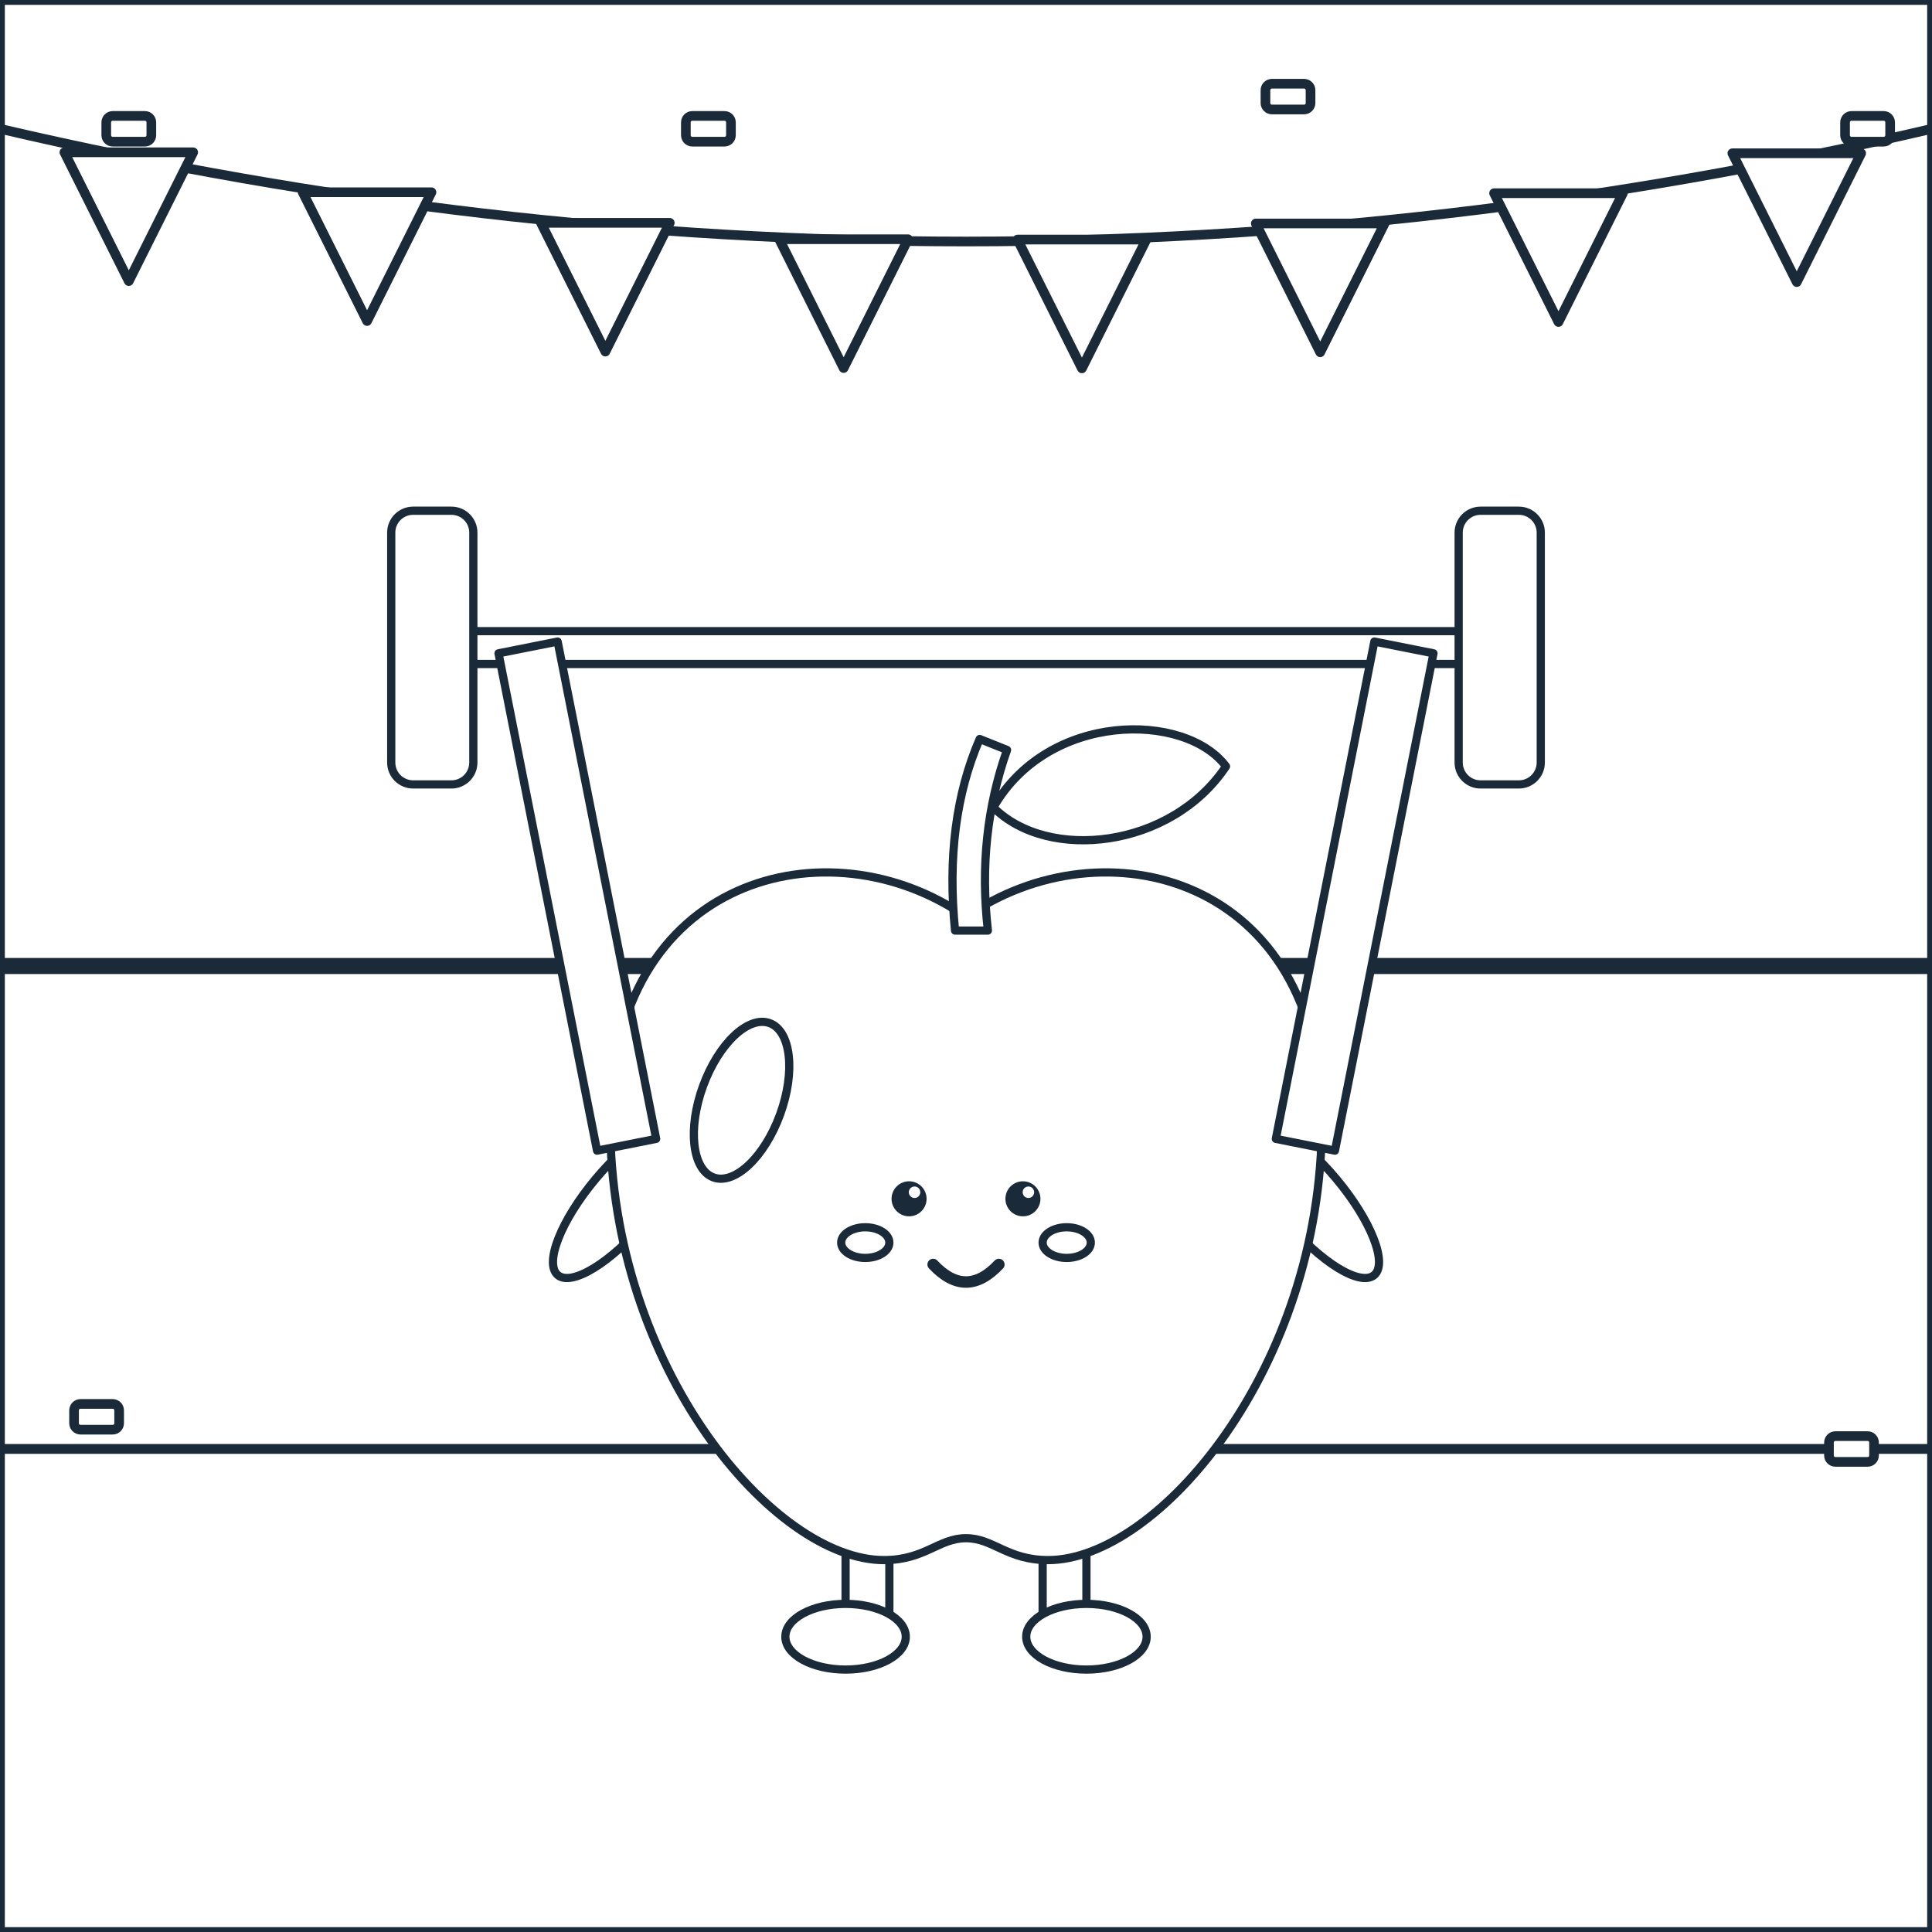
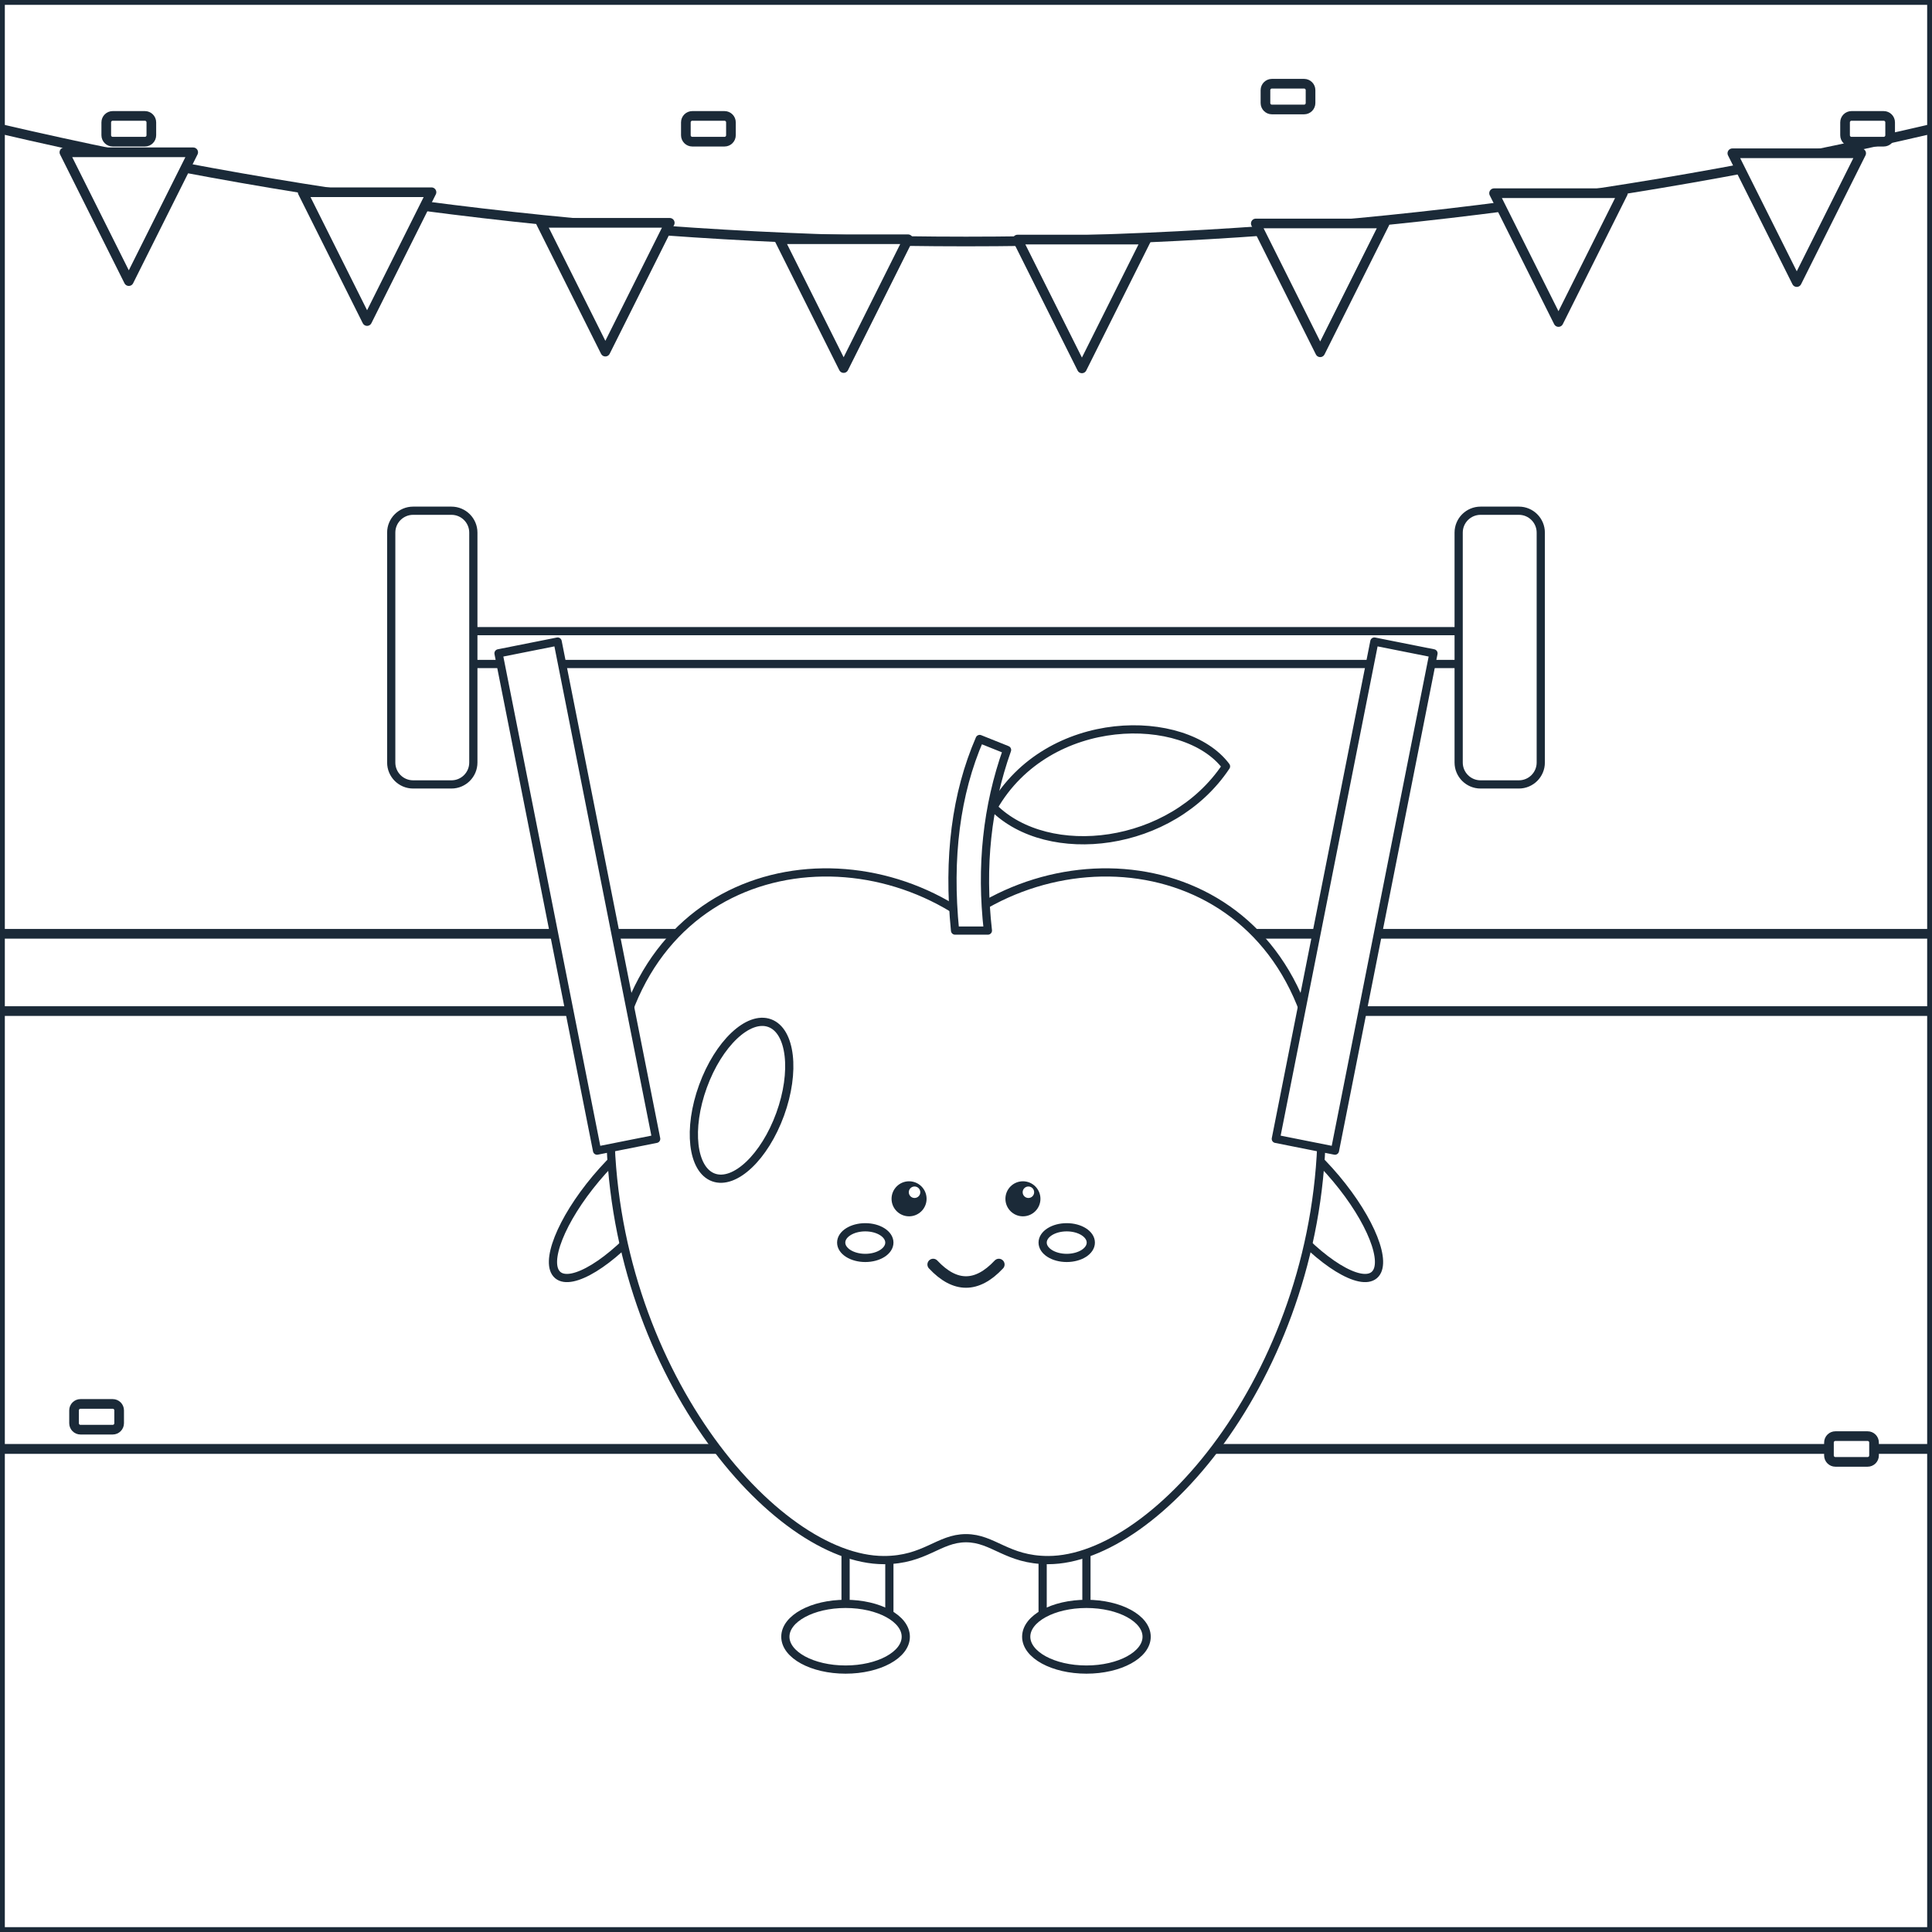
<svg xmlns="http://www.w3.org/2000/svg" viewBox="0 0 600 600" data-picture="tao-the-thao--cu-ta">
  <g class="scene-back">
    <rect x="0" y="0" width="600" height="600" rx="0" id="r-nen-troi" data-region="nen-troi" class="region" fill="#FFFFFF" stroke="#1B2A38" stroke-width="3" stroke-linejoin="round" />
    <rect x="0" y="0" width="600" height="450" rx="0" id="r-tuong-nha-thi-dau" data-region="tuong-nha-thi-dau" class="region" fill="#FFFFFF" stroke="#1B2A38" stroke-width="3" stroke-linejoin="round" />
-     <g class="deco" pointer-events="none">
-       <path d="M 0 300 L 600 300" fill="none" stroke="#1B2A38" stroke-width="5" stroke-linecap="round" stroke-linejoin="round" />
-     </g>
+     <rect x="0" y="290" width="600" height="24" rx="0" id="r-soc-tuong-nha-thi-dau" data-region="soc-tuong-nha-thi-dau" class="region" fill="#FFFFFF" stroke="#1B2A38" stroke-width="3" stroke-linejoin="round" />
    <g class="deco" pointer-events="none">
      <path d="M 0 40 Q 300 110 600 40" fill="none" stroke="#1B2A38" stroke-width="3" stroke-linecap="round" stroke-linejoin="round" />
    </g>
    <polygon points="20,47.3 60,47.3 40,87.3" id="r-co-nha-thi-dau-1" data-region="co-nha-thi-dau-1" class="region" fill="#FFFFFF" stroke="#1B2A38" stroke-width="3" stroke-linejoin="round" />
    <polygon points="94,59.7 134,59.7 114,99.7" id="r-co-nha-thi-dau-2" data-region="co-nha-thi-dau-2" class="region" fill="#FFFFFF" stroke="#1B2A38" stroke-width="3" stroke-linejoin="round" />
    <polygon points="168,69.2 208,69.2 188,109.2" id="r-co-nha-thi-dau-3" data-region="co-nha-thi-dau-3" class="region" fill="#FFFFFF" stroke="#1B2A38" stroke-width="3" stroke-linejoin="round" />
    <polygon points="242,74.3 282,74.3 262,114.3" id="r-co-nha-thi-dau-4" data-region="co-nha-thi-dau-4" class="region" fill="#FFFFFF" stroke="#1B2A38" stroke-width="3" stroke-linejoin="round" />
    <polygon points="316,74.4 356,74.4 336,114.4" id="r-co-nha-thi-dau-5" data-region="co-nha-thi-dau-5" class="region" fill="#FFFFFF" stroke="#1B2A38" stroke-width="3" stroke-linejoin="round" />
    <polygon points="390,69.4 430,69.4 410,109.4" id="r-co-nha-thi-dau-6" data-region="co-nha-thi-dau-6" class="region" fill="#FFFFFF" stroke="#1B2A38" stroke-width="3" stroke-linejoin="round" />
    <polygon points="464,60 504,60 484,100" id="r-co-nha-thi-dau-7" data-region="co-nha-thi-dau-7" class="region" fill="#FFFFFF" stroke="#1B2A38" stroke-width="3" stroke-linejoin="round" />
    <polygon points="538,47.6 578,47.6 558,87.6" id="r-co-nha-thi-dau-8" data-region="co-nha-thi-dau-8" class="region" fill="#FFFFFF" stroke="#1B2A38" stroke-width="3" stroke-linejoin="round" />
    <rect x="0" y="450" width="600" height="150" rx="0" id="r-san-nha" data-region="san-nha" class="region" fill="#FFFFFF" stroke="#1B2A38" stroke-width="3" stroke-linejoin="round" />
  </g>
  <g id="subject" class="subject anim-float" transform="translate(0 30) translate(300 480) scale(0.85) rotate(0) translate(-300 -480)">
    <ellipse cx="174" cy="318.3" rx="12" ry="36" transform="rotate(40 174 318.3)" id="r-tay-trai" data-region="tay-trai" class="region" fill="#FFFFFF" stroke="#1B2A38" stroke-width="3" stroke-linejoin="round" />
    <ellipse cx="426" cy="318.3" rx="12" ry="36" transform="rotate(-40 426 318.3)" id="r-tay-phai" data-region="tay-phai" class="region" fill="#FFFFFF" stroke="#1B2A38" stroke-width="3" stroke-linejoin="round" />
    <rect x="256" y="430" width="16" height="46" rx="7" id="r-chan-trai" data-region="chan-trai" class="region" fill="#FFFFFF" stroke="#1B2A38" stroke-width="3" stroke-linejoin="round" />
    <rect x="328" y="430" width="16" height="46" rx="7" id="r-chan-phai" data-region="chan-phai" class="region" fill="#FFFFFF" stroke="#1B2A38" stroke-width="3" stroke-linejoin="round" />
    <ellipse cx="256" cy="478" rx="22" ry="12" id="r-giay-trai" data-region="giay-trai" class="region" fill="#FFFFFF" stroke="#1B2A38" stroke-width="3" stroke-linejoin="round" />
    <ellipse cx="344" cy="478" rx="22" ry="12" id="r-giay-phai" data-region="giay-phai" class="region" fill="#FFFFFF" stroke="#1B2A38" stroke-width="3" stroke-linejoin="round" />
    <path d="M 300 215 C 250 180 170 200 170 290 C 170 380 230 450 270 450 C 285 450 290 442 300 442 C 310 442 315 450 330 450 C 370 450 430 380 430 290 C 430 200 350 180 300 215 Z" id="r-qua-tao" data-region="qua-tao" class="region" fill="#FFFFFF" stroke="#1B2A38" stroke-width="3" stroke-linejoin="round" />
    <ellipse cx="218" cy="282" rx="15" ry="30" transform="rotate(20 218 282)" id="r-bong-sang" data-region="bong-sang" class="region" fill="#FFFFFF" stroke="#1B2A38" stroke-width="3" stroke-linejoin="round" />
    <path d="M 296 220 Q 292 180 305 150 L 315 154 Q 304 185 308 220 Z" id="r-cuong" data-region="cuong" class="region" fill="#FFFFFF" stroke="#1B2A38" stroke-width="3" stroke-linejoin="round" />
    <path d="M 310 175 C 330 140 380 140 395 160 C 375 190 330 195 310 175 Z" id="r-la" data-region="la" class="region" fill="#FFFFFF" stroke="#1B2A38" stroke-width="3" stroke-linejoin="round" />
    <g class="deco" pointer-events="none">
      <circle cx="279.2" cy="318" r="6.4" fill="#1B2A38" />
    </g>
    <g class="deco" pointer-events="none">
      <circle cx="320.8" cy="318" r="6.4" fill="#1B2A38" />
    </g>
    <g class="deco" pointer-events="none">
      <circle cx="281.2" cy="315.6" r="2.1" fill="#FFFFFF" />
    </g>
    <g class="deco" pointer-events="none">
      <circle cx="322.8" cy="315.6" r="2.1" fill="#FFFFFF" />
    </g>
    <ellipse cx="263.2" cy="334" rx="8.8" ry="5.6" id="r-ma-trai" data-region="ma-trai" class="region" fill="#FFFFFF" stroke="#1B2A38" stroke-width="3" stroke-linejoin="round" />
    <ellipse cx="336.8" cy="334" rx="8.8" ry="5.6" id="r-ma-phai" data-region="ma-phai" class="region" fill="#FFFFFF" stroke="#1B2A38" stroke-width="3" stroke-linejoin="round" />
    <g class="deco" pointer-events="none">
      <path d="M 288 342 Q 300 354.8 312 342" fill="none" stroke="#1B2A38" stroke-width="4.2" stroke-linecap="round" stroke-linejoin="round" />
    </g>
    <polygon points="100,122.6 500,122.6 500,110.6 100,110.6" id="r-don-ta" data-region="don-ta" class="region" fill="#FFFFFF" stroke="#1B2A38" stroke-width="3" stroke-linejoin="round" />
    <rect x="90" y="66.6" width="30" height="100" rx="8" id="r-ta-trai" data-region="ta-trai" class="region" fill="#FFFFFF" stroke="#1B2A38" stroke-width="3" stroke-linejoin="round" />
    <rect x="480" y="66.6" width="30" height="100" rx="8" id="r-ta-phai" data-region="ta-phai" class="region" fill="#FFFFFF" stroke="#1B2A38" stroke-width="3" stroke-linejoin="round" />
    <polygon points="186.8,296.1 150.8,114.4 129.2,118.7 165.2,300.4" id="r-tay-nang-trai" data-region="tay-nang-trai" class="region" fill="#FFFFFF" stroke="#1B2A38" stroke-width="3" stroke-linejoin="round" />
    <polygon points="434.8,300.4 470.8,118.7 449.2,114.4 413.2,296.1" id="r-tay-nang-phai" data-region="tay-nang-phai" class="region" fill="#FFFFFF" stroke="#1B2A38" stroke-width="3" stroke-linejoin="round" />
  </g>
  <g class="scene-front">
    <rect x="33" y="36" width="14" height="8" rx="2" id="r-hoa-giay-1" data-region="hoa-giay-1" class="region" fill="#FFFFFF" stroke="#1B2A38" stroke-width="3" stroke-linejoin="round" />
    <rect x="213" y="36" width="14" height="8" rx="2" id="r-hoa-giay-2" data-region="hoa-giay-2" class="region" fill="#FFFFFF" stroke="#1B2A38" stroke-width="3" stroke-linejoin="round" />
    <rect x="393" y="26" width="14" height="8" rx="2" id="r-hoa-giay-3" data-region="hoa-giay-3" class="region" fill="#FFFFFF" stroke="#1B2A38" stroke-width="3" stroke-linejoin="round" />
    <rect x="573" y="36" width="14" height="8" rx="2" id="r-hoa-giay-4" data-region="hoa-giay-4" class="region" fill="#FFFFFF" stroke="#1B2A38" stroke-width="3" stroke-linejoin="round" />
    <rect x="23" y="436" width="14" height="8" rx="2" id="r-hoa-giay-5" data-region="hoa-giay-5" class="region" fill="#FFFFFF" stroke="#1B2A38" stroke-width="3" stroke-linejoin="round" />
    <rect x="568" y="446" width="14" height="8" rx="2" id="r-hoa-giay-6" data-region="hoa-giay-6" class="region" fill="#FFFFFF" stroke="#1B2A38" stroke-width="3" stroke-linejoin="round" />
  </g>
</svg>
